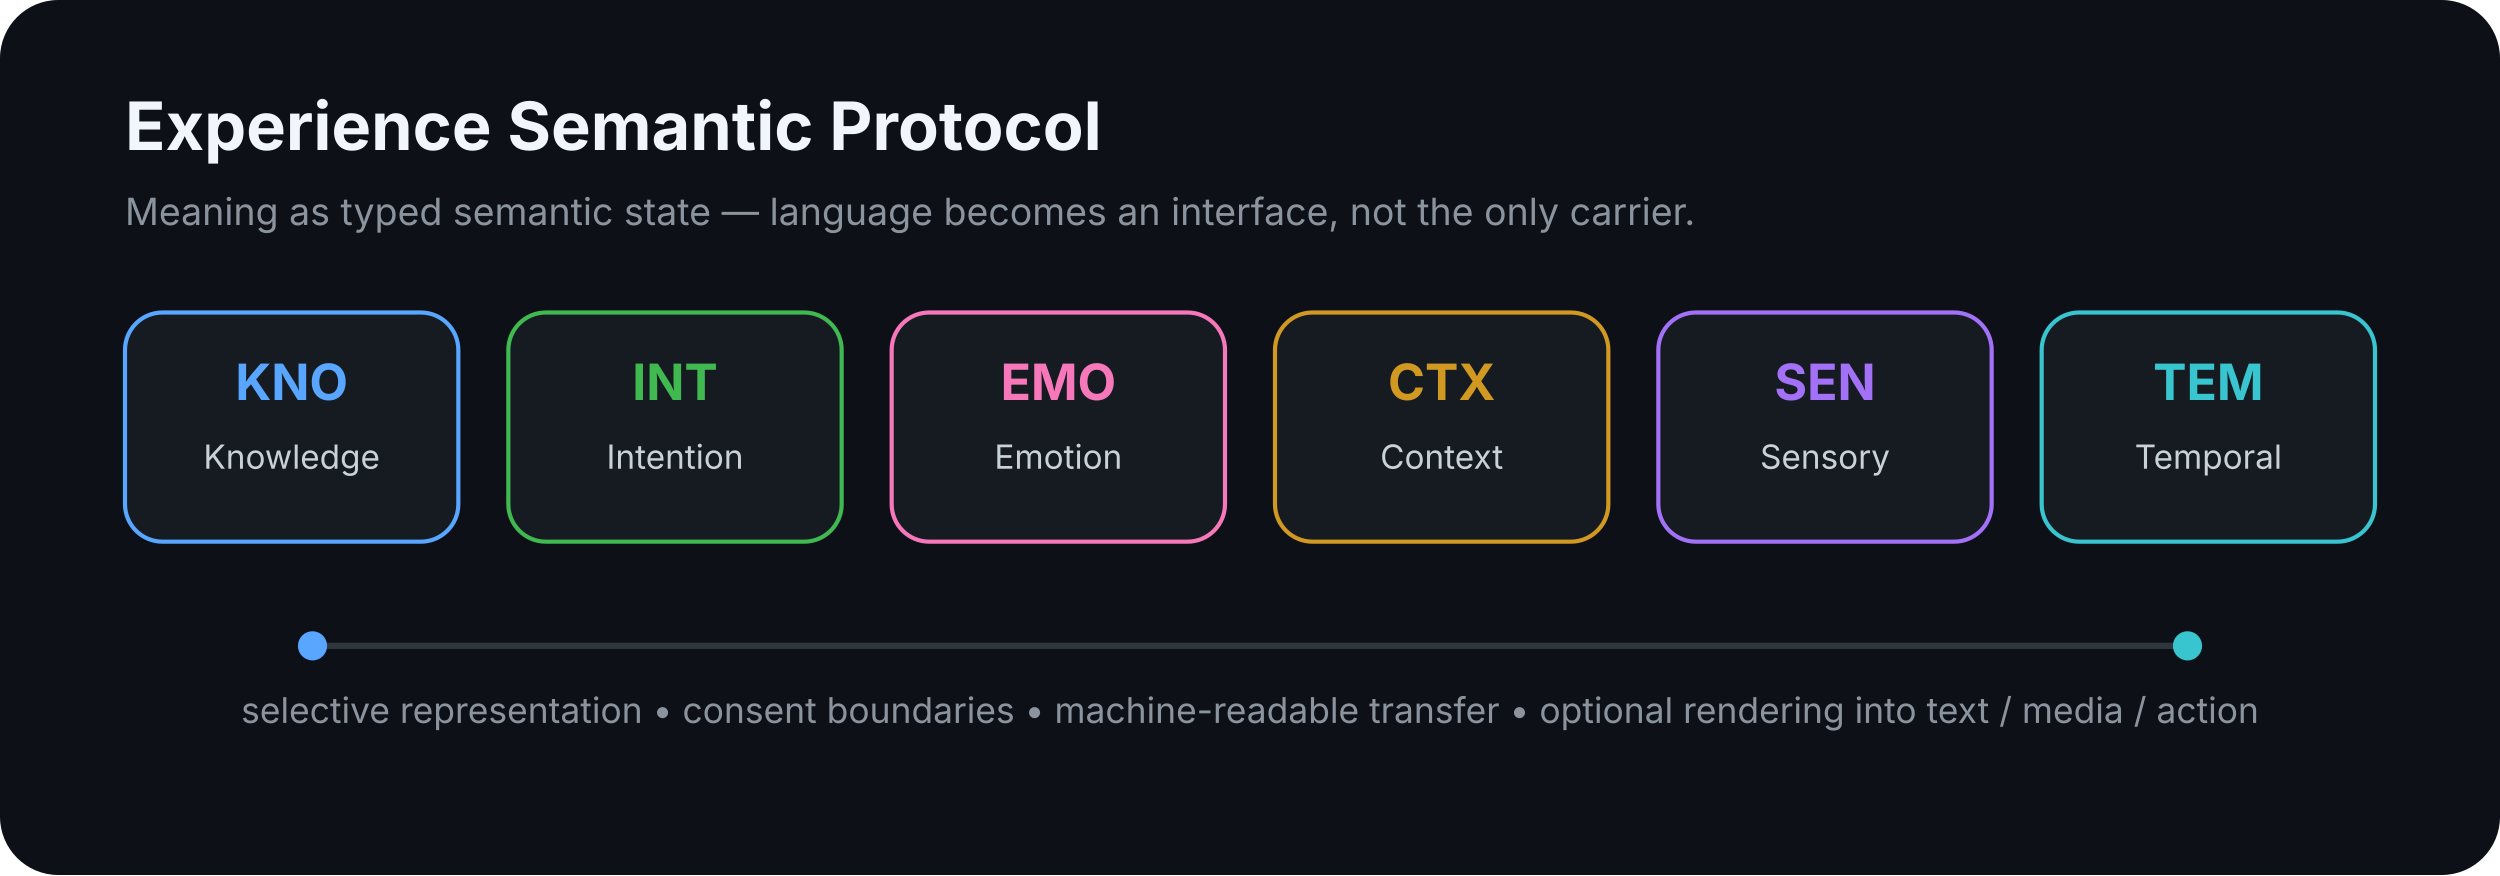
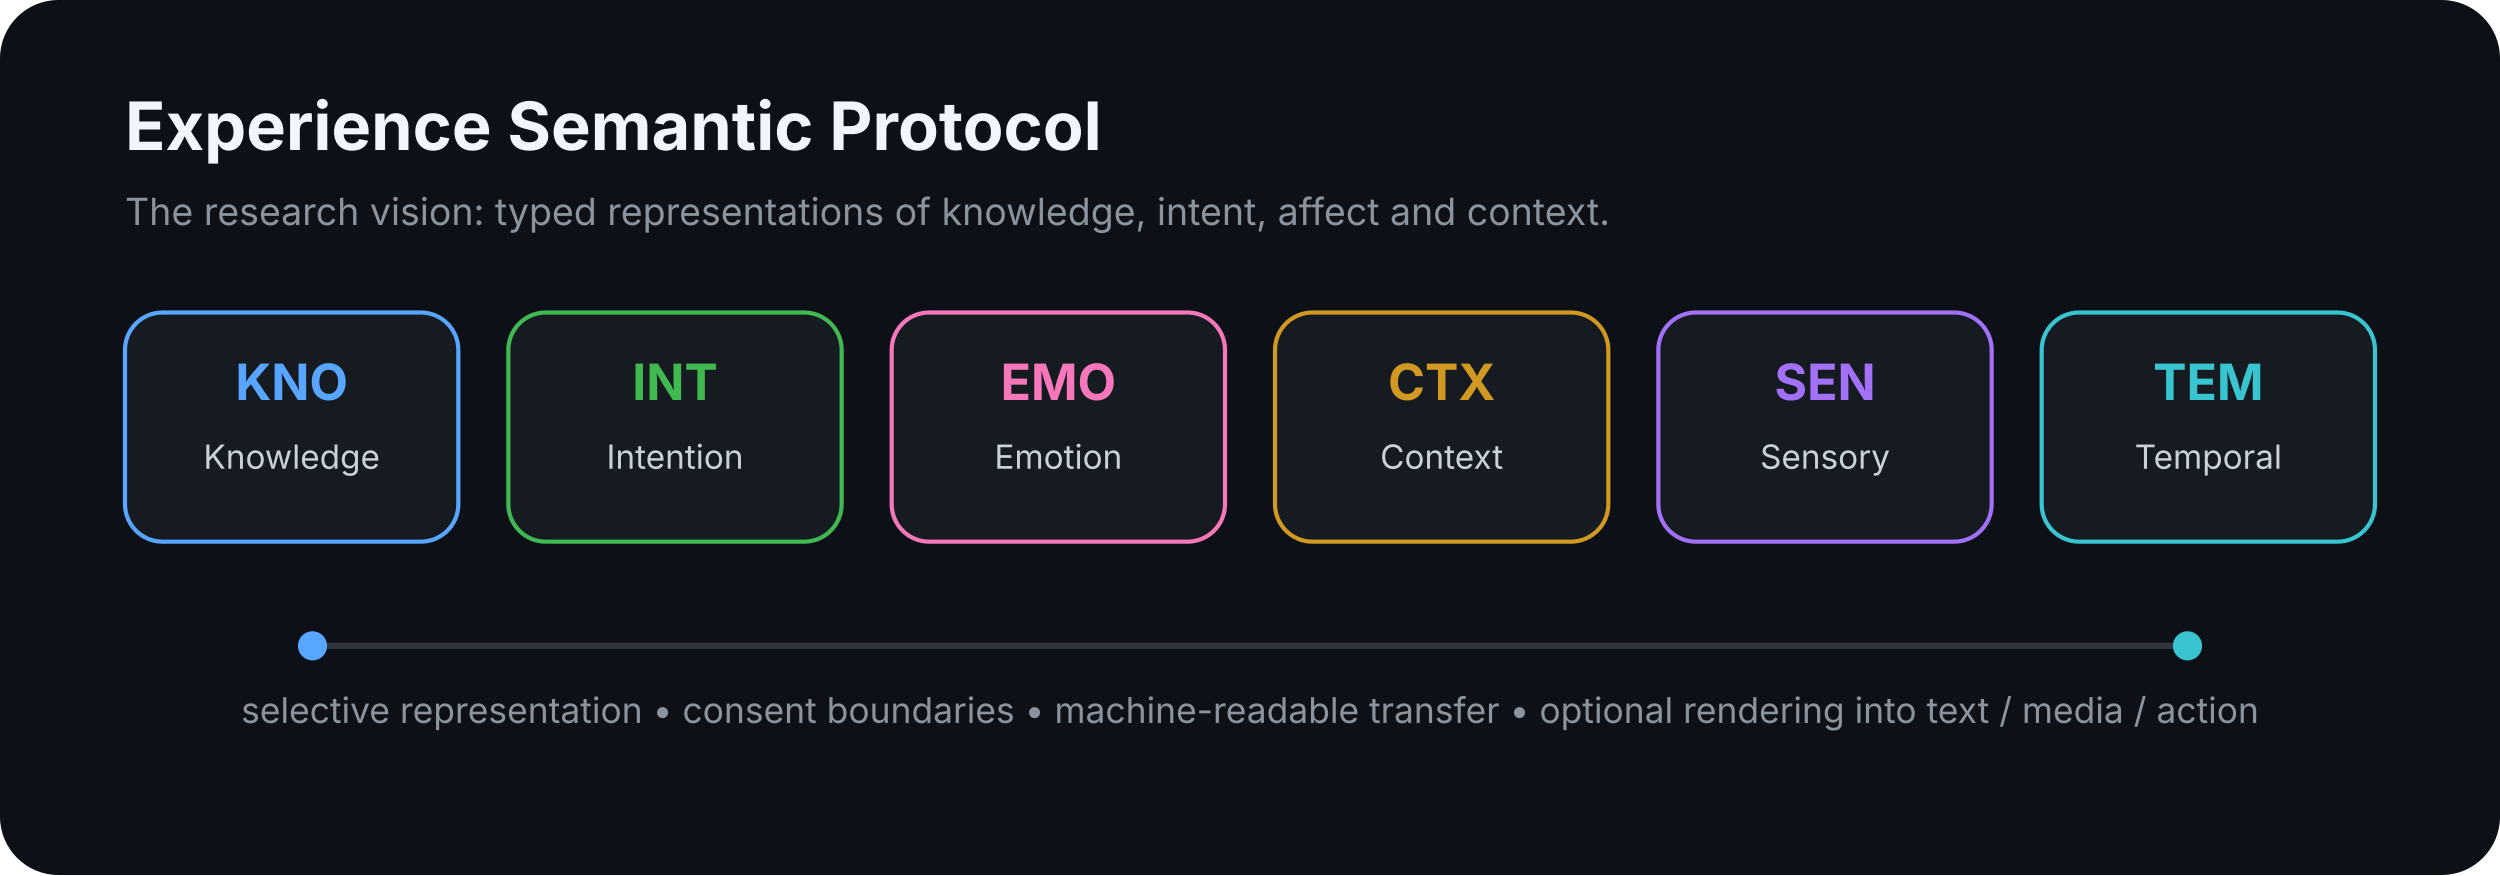
<svg xmlns="http://www.w3.org/2000/svg" width="1200" height="420" viewBox="0 0 1200 420" role="img" aria-labelledby="title desc">
  <rect width="1200" height="420" rx="28" fill="#0d1117" />
  <text x="60" y="72" font-family="Inter,Segoe UI,Arial,sans-serif" font-size="32" font-weight="700" fill="#f0f6fc">Experience Semantic Protocol</text>
-   <text x="60" y="108" font-family="Inter,Segoe UI,Arial,sans-serif" font-size="18" fill="#8b949e">Meaning as typed semantic state — language becomes an interface, not the only carrier.</text>
+   <text x="60" y="108" font-family="Inter,Segoe UI,Arial,sans-serif" font-size="18" fill="#8b949e">The research vision: typed representations of knowledge, intent, affect and context.</text>
  <g font-family="Inter,Segoe UI,Arial,sans-serif">
    <rect x="60" y="150" width="160" height="110" rx="18" fill="#161b22" stroke="#58a6ff" stroke-width="2" />
    <text x="140" y="192" text-anchor="middle" font-size="24" font-weight="700" fill="#58a6ff">KNO</text>
    <text x="140" y="225" text-anchor="middle" font-size="16" fill="#c9d1d9">Knowledge</text>
    <rect x="244" y="150" width="160" height="110" rx="18" fill="#161b22" stroke="#3fb950" stroke-width="2" />
    <text x="324" y="192" text-anchor="middle" font-size="24" font-weight="700" fill="#3fb950">INT</text>
    <text x="324" y="225" text-anchor="middle" font-size="16" fill="#c9d1d9">Intention</text>
    <rect x="428" y="150" width="160" height="110" rx="18" fill="#161b22" stroke="#f778ba" stroke-width="2" />
    <text x="508" y="192" text-anchor="middle" font-size="24" font-weight="700" fill="#f778ba">EMO</text>
    <text x="508" y="225" text-anchor="middle" font-size="16" fill="#c9d1d9">Emotion</text>
    <rect x="612" y="150" width="160" height="110" rx="18" fill="#161b22" stroke="#d29922" stroke-width="2" />
    <text x="692" y="192" text-anchor="middle" font-size="24" font-weight="700" fill="#d29922">CTX</text>
    <text x="692" y="225" text-anchor="middle" font-size="16" fill="#c9d1d9">Context</text>
    <rect x="796" y="150" width="160" height="110" rx="18" fill="#161b22" stroke="#a371f7" stroke-width="2" />
    <text x="876" y="192" text-anchor="middle" font-size="24" font-weight="700" fill="#a371f7">SEN</text>
    <text x="876" y="225" text-anchor="middle" font-size="16" fill="#c9d1d9">Sensory</text>
    <rect x="980" y="150" width="160" height="110" rx="18" fill="#161b22" stroke="#39c5cf" stroke-width="2" />
    <text x="1060" y="192" text-anchor="middle" font-size="24" font-weight="700" fill="#39c5cf">TEM</text>
    <text x="1060" y="225" text-anchor="middle" font-size="16" fill="#c9d1d9">Temporal</text>
  </g>
  <path d="M150 310 H1050" stroke="#30363d" stroke-width="3" />
  <circle cx="150" cy="310" r="7" fill="#58a6ff" />
  <circle cx="1050" cy="310" r="7" fill="#39c5cf" />
  <text x="600" y="347" text-anchor="middle" font-family="Inter,Segoe UI,Arial,sans-serif" font-size="17" fill="#8b949e">selective representation • consent boundaries • machine-readable transfer • optional rendering into text / media / action</text>
</svg>
